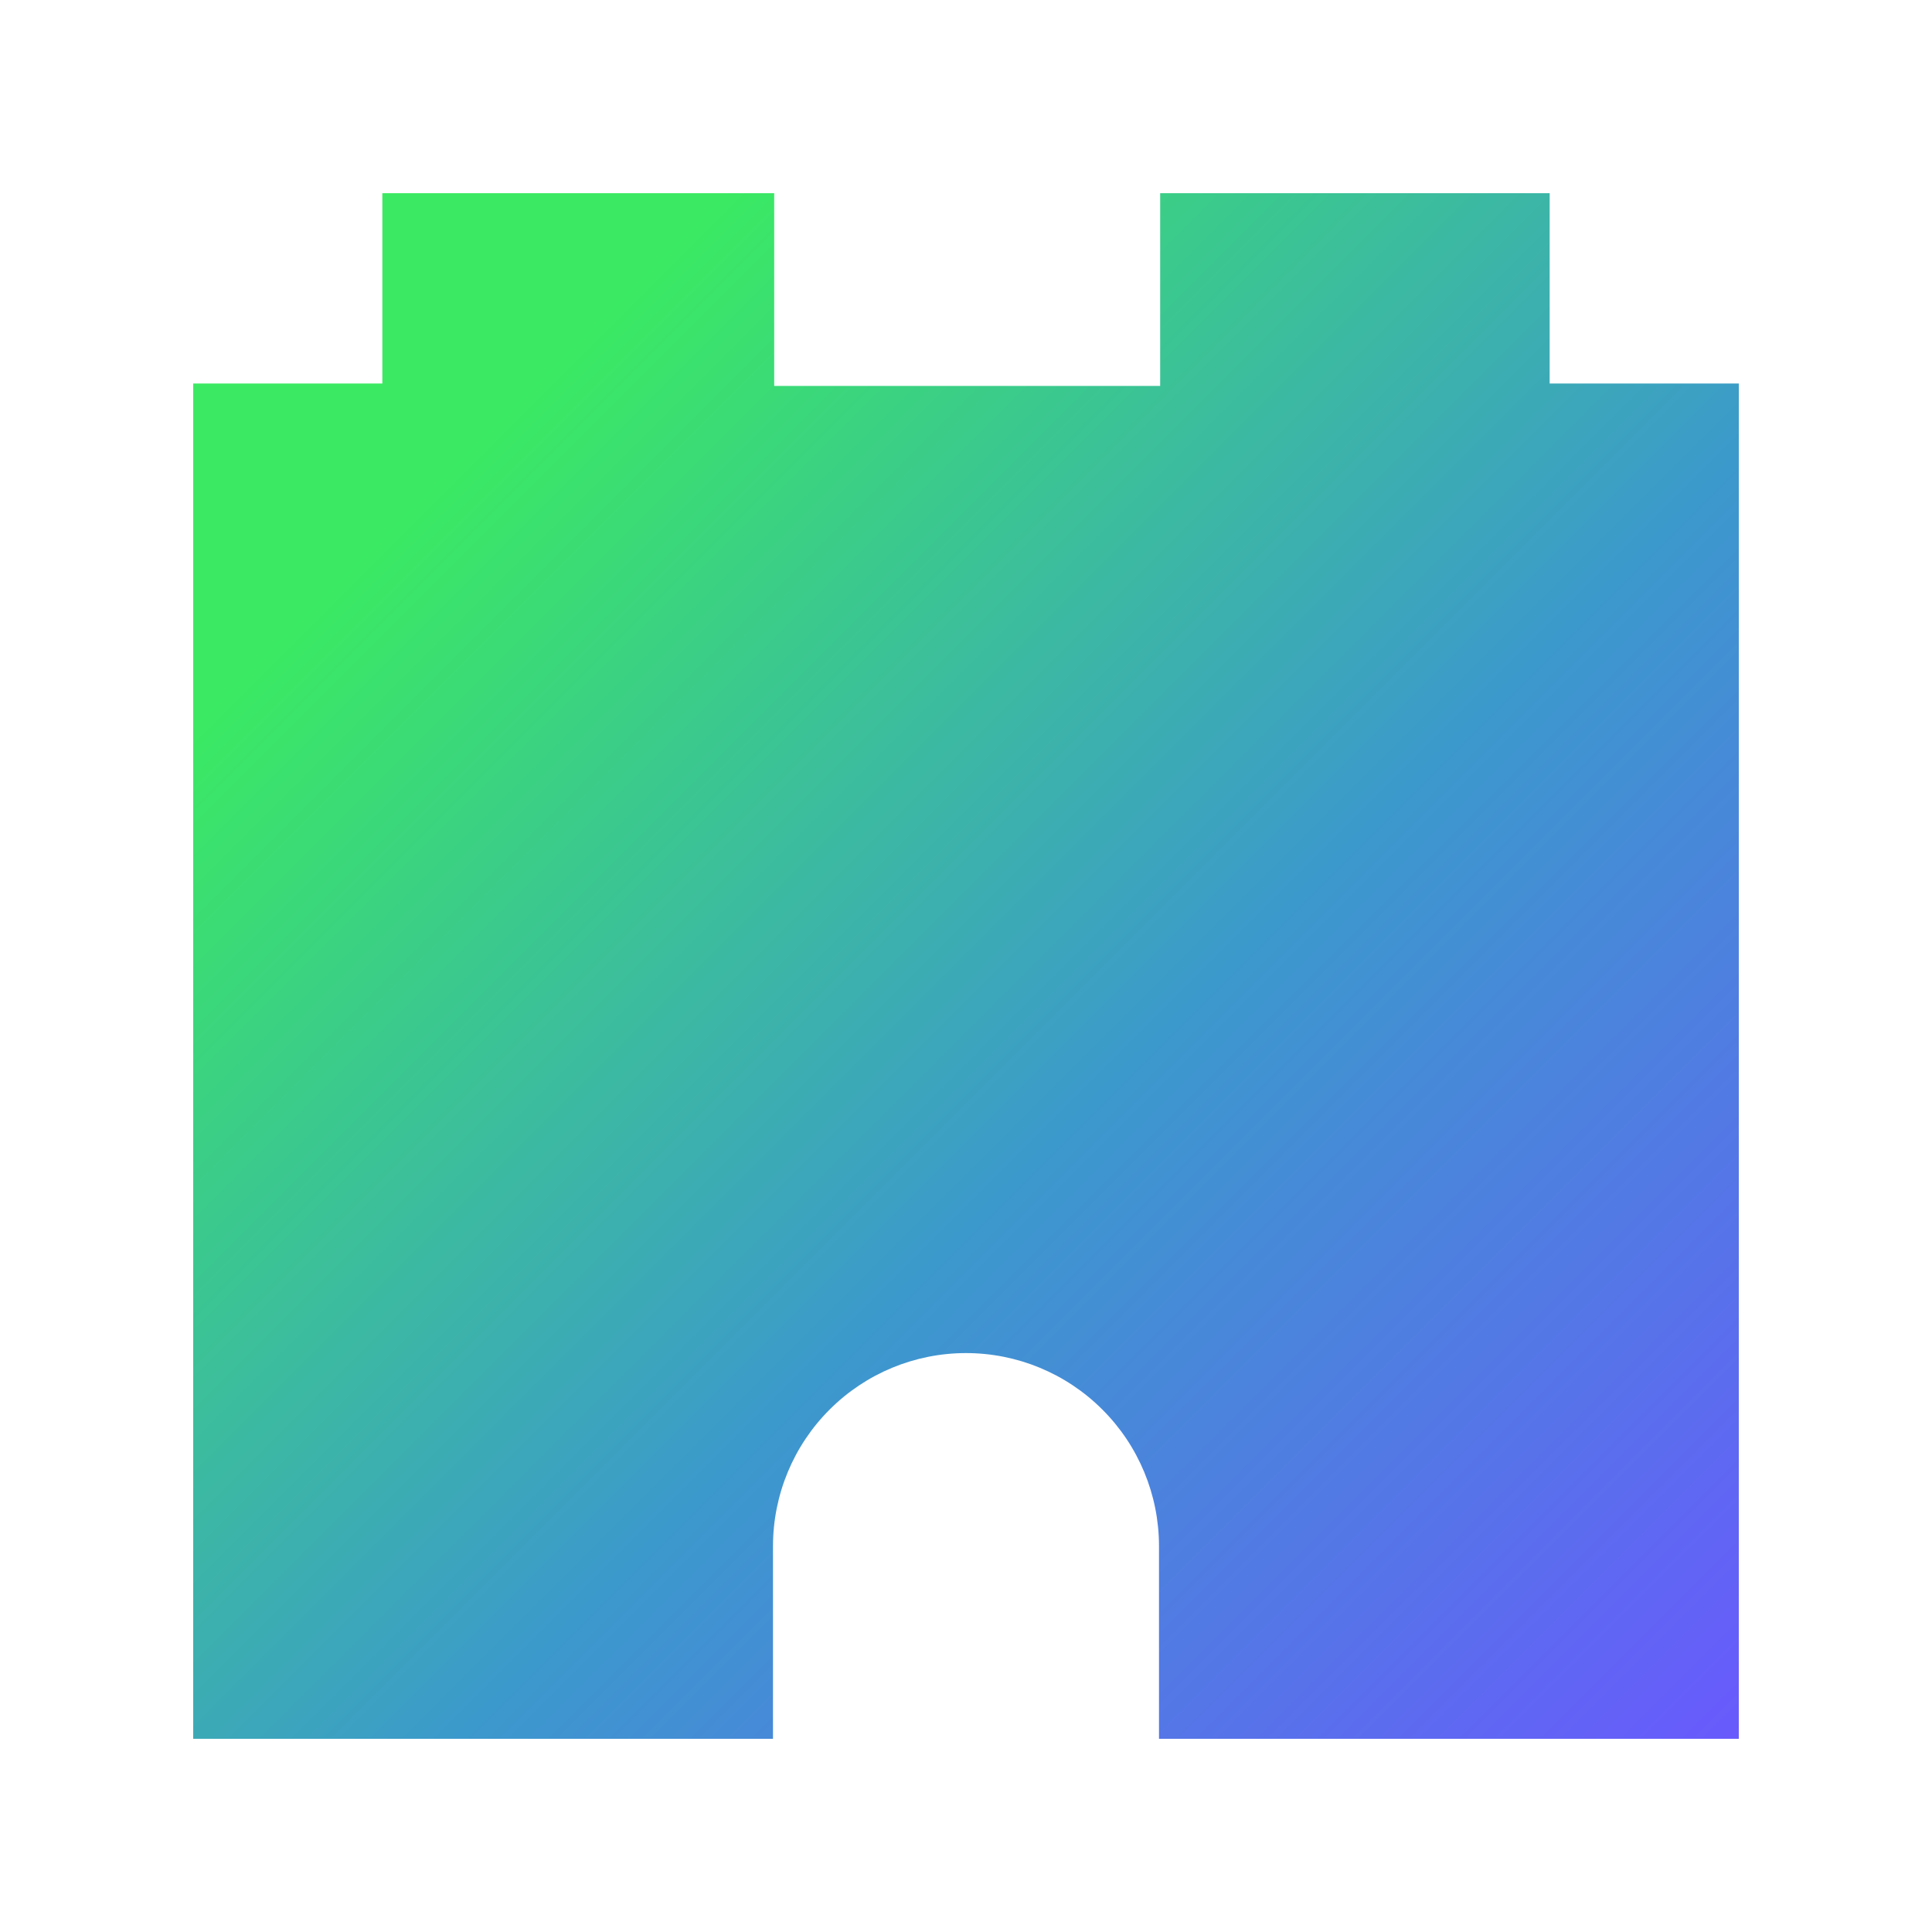
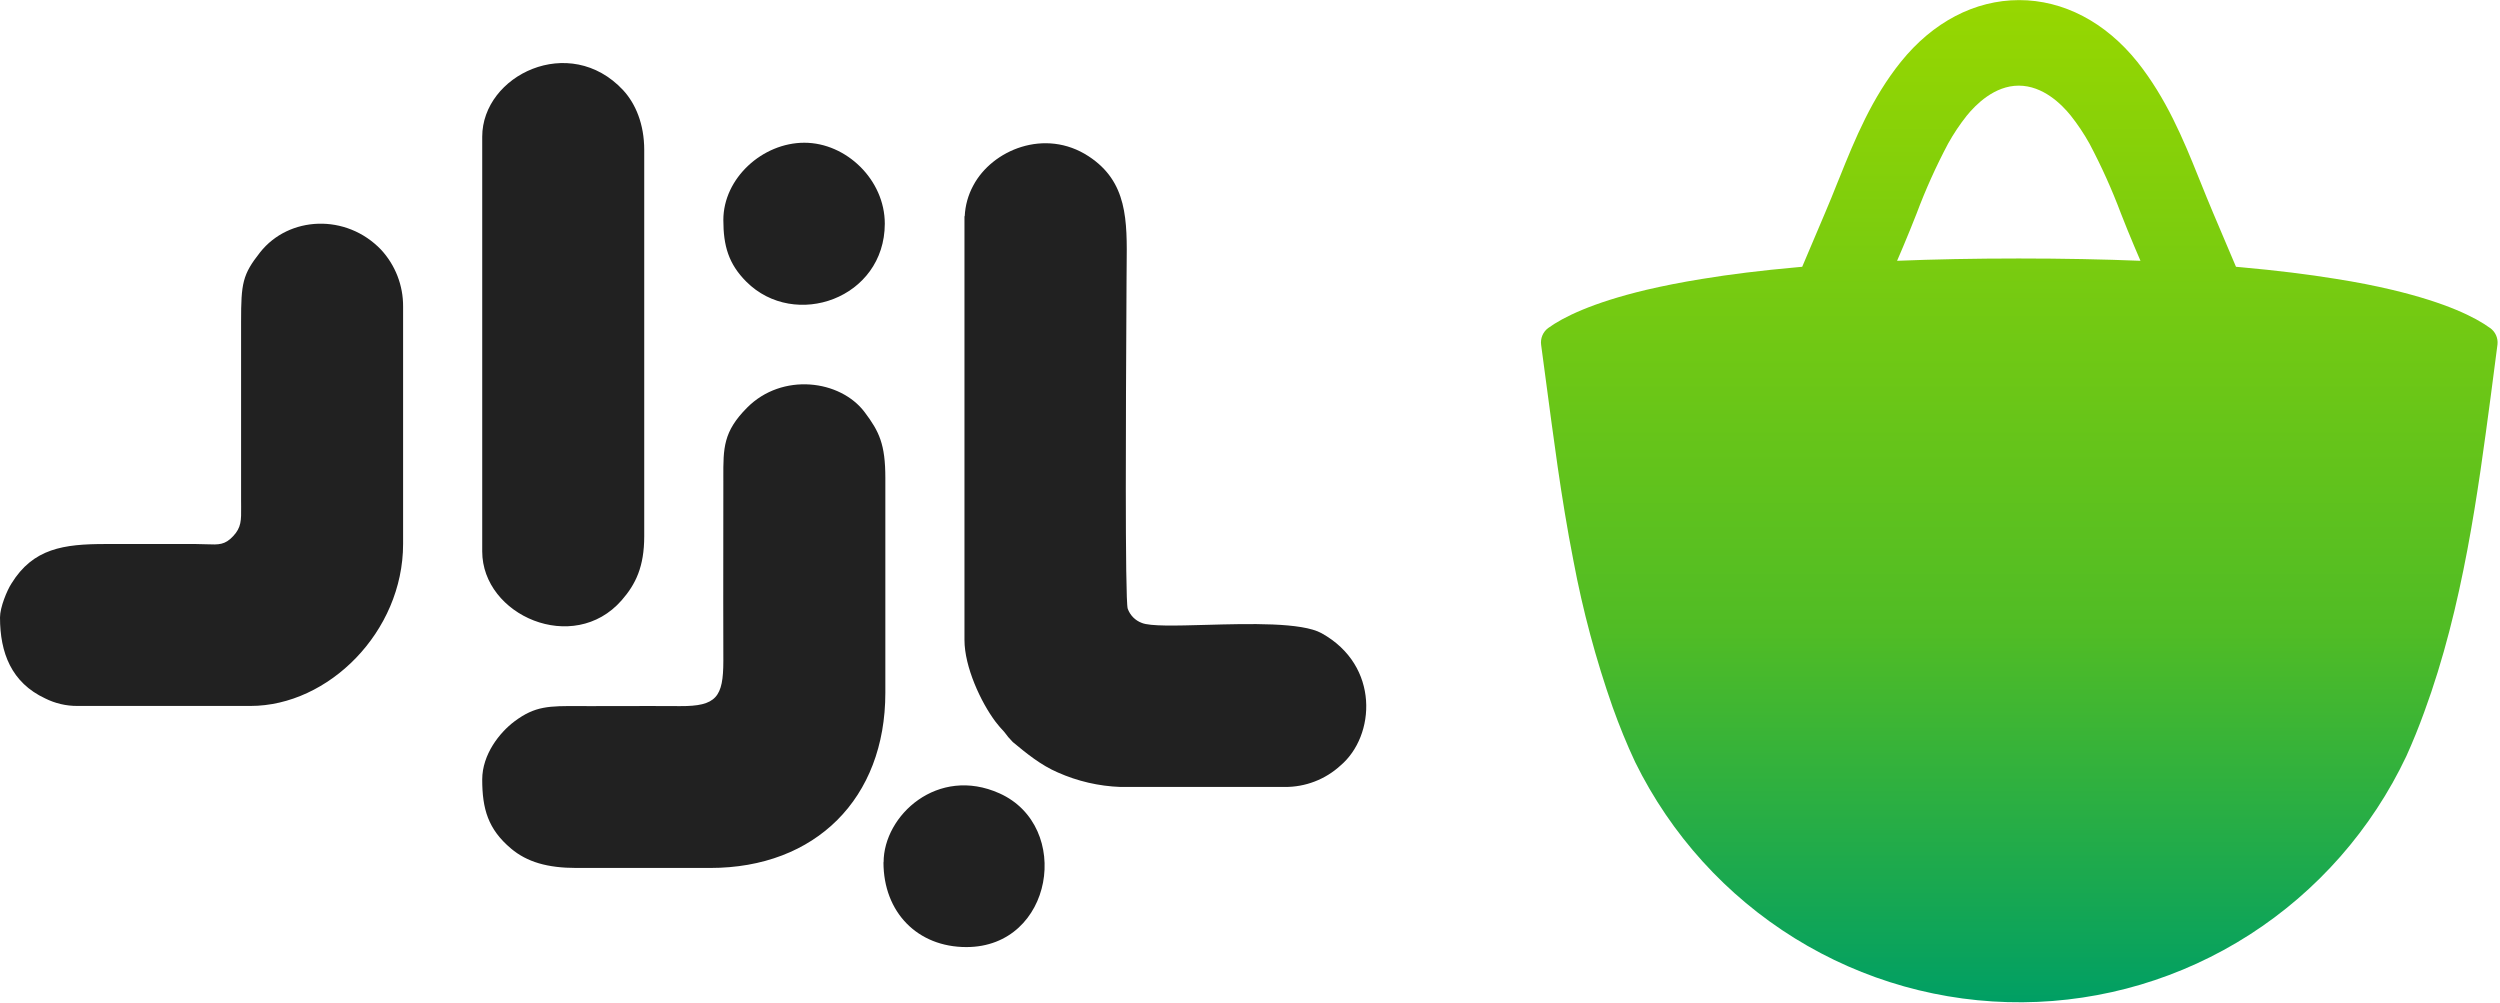
- <svg xmlns="http://www.w3.org/2000/svg" width="40" height="40" viewBox="0 0 40 40" fill="none">
-   <path d="M32.084 7.94V4H24.02V7.99H16.029V4H7.916V7.94H4V36H16.004V32.005C16.006 30.946 16.427 29.931 17.177 29.183C17.926 28.434 18.941 28.014 20 28.014C21.059 28.014 22.074 28.434 22.823 29.183C23.573 29.931 23.994 30.946 23.996 32.005V36H36V7.94H32.084Z" fill="url(#paint0_linear)" />
-   <defs>
-     <linearGradient id="paint0_linear" x1="2.942" y1="4.9" x2="37.777" y2="39.734" gradientUnits="userSpaceOnUse">
-       <stop offset="0.159" stop-color="#3BEA62" />
-       <stop offset="0.54" stop-color="#3C99CC" />
-       <stop offset="0.937" stop-color="#6B57FF" />
-     </linearGradient>
-   </defs>
+ <svg xmlns="http://www.w3.org/2000/svg" clip-rule="evenodd" fill-rule="evenodd" height="1003" image-rendering="optimizeQuality" shape-rendering="geometricPrecision" text-rendering="geometricPrecision" viewBox="-0.01 -0.01 4729.39 1897.04" width="2500">
+   <linearGradient id="a" gradientUnits="userSpaceOnUse" x1="3820" x2="3820" y2="1894.74">
+     <stop offset="0" stop-color="#97d700" />
+     <stop offset=".631" stop-color="#50bc25" />
+     <stop offset="1" stop-color="#009f64" />
+   </linearGradient>
+   <g fill-rule="nonzero">
+     <path d="M4710.48 620.2c-27.78-20.1-81.7-47.47-185.31-72.16-30.99-7.39-66.52-14.48-107.03-20.83-51.02-8.32-110.22-15.71-178.6-21.86l-9.61-.85c-13.84-33.01-28.21-66.74-43.38-102.26-8.06-19.05-15.81-38.2-23.97-58.51-.93-2.4-1.97-4.9-3-7.3-29.85-74.65-61.98-151.31-116.12-219.4C3982.93 41.53 3903.39-.01 3819.62-.01c-83.79 0-163.23 41.64-223.86 117.04-54.54 67.99-86.15 144.63-116 219.19l-3.11 7.51c-8.04 20.31-15.8 39.46-23.95 58.51-15.2 35.52-29.45 69.25-43.39 102.26l-9.51.85c-68.59 6.14-127.79 13.54-178.91 21.97-40.5 6.45-75.83 13.63-106.72 20.83-103.3 24.67-157.64 52.06-185.33 72.16-4.89 3.58-8.71 8.45-11.07 14.05a34.008 34.008 0 0 0-2.34 17.8l8.99 67.37c13.63 100.81 28.19 219.2 52.16 341.25 17.67 93.95 42.42 186.42 74.07 276.57 12.7 35.5 26.85 70.39 42.67 104.13 67.6 137.4 172.18 252.88 301.79 333.21 129.6 80.35 279.02 122.34 431.15 121.16 152.16-1.17 300.91-45.45 429.28-127.79 128.36-82.34 231.19-199.4 296.69-337.83 12.2-27.08 23.45-54.78 33.79-83.31 73.75-199.94 102.16-420.59 125.61-595.83l13.01-99.86a33.65 33.65 0 0 0-2.85-17.48 33.263 33.263 0 0 0-11.3-13.56zm-891.5-131.41c-84.08 0-160.62 1.56-230.15 4.36 3.71-8.84 7.54-17.7 11.46-26.85 8.78-20.83 17.25-41.66 25.42-62.49 16.99-45.37 36.89-89.59 59.61-132.35a389.864 389.864 0 0 1 35.32-52.89c16.94-20.83 52.38-56.76 98.33-56.76 45.98 0 81.41 35.52 98.46 56.76 13.18 16.63 25 34.33 35.32 52.89 22.66 42.78 42.57 87 59.61 132.35 8.16 20.83 16.53 41.66 25.4 62.49 3.94 9.15 7.66 18.01 11.48 26.85-69.54-2.8-146.08-4.36-230.28-4.36z" fill="url(#a)" />
+     <g fill="#212121">
+       <path d="M912.23 1042.84V258.5c0-116.52 165.35-196.6 266.46-88.26 23.79 25.74 40.03 64.48 40.03 113.2v730.89c0 57.41-16.09 90.7-42.8 121.16-91.13 104.02-263.69 28.59-263.69-92.65zM1824.53 1210.54V408.75l.49.08c.93-20.38 6.48-40.29 16.25-58.22 35.56-67.08 135.46-109.15 218.04-55.23 73.88 48.24 73.03 121.3 72.03 207.26v.05c-.11 10.13-.23 20.42-.23 30.89 0 7.9-.11 29.32-.28 59.7v.26c-.83 154.86-2.88 541.31 2.54 557.79a45.03 45.03 0 0 0 10.34 16.4 44.763 44.763 0 0 0 16.31 10.48c15.81 6.61 64.57 5.26 121.12 3.71 82.54-2.28 181.7-5 219.14 15.87 110.29 61.3 101.68 194.17 35.66 250.13a154.35 154.35 0 0 1-105.57 40.61h-310.64a320.221 320.221 0 0 1-118.64-27.45c-32.07-13.73-60.09-36.71-85.1-57.5a150.649 150.649 0 0 1-16.25-19.24 223.749 223.749 0 0 1-16.25-18.92c-28.17-37.37-58.95-104.2-58.95-154.87z" />
+       <path d="M966.72 1605.04c-43.47-36.57-54.46-75.01-54.49-130.61.05-47.62 32.99-88.91 60.99-109.93 39.32-29.37 64.94-29.25 123.11-28.98 5.99.03 12.36.06 19.08.06 19.15 0 38.25-.03 57.29-.08h.08c38.01-.1 75.89-.18 113.74.08 68.61.41 81.86-17.13 81.86-85.59-.28-75.17-.18-150.37-.1-225.59v-.08c.05-37.63.1-75.26.1-112.89l-.02-8.58c-.11-55.78-.16-86.52 44.92-131.83 66.51-66.99 176.47-52.72 222.43 8.52 27.61 36.71 39.14 60.6 39.14 124.75v406.05c0 200.01-131.96 331.42-331.41 331.42H1090.4c-54.57 0-93.31-11.14-123.69-36.71zM0 1167.93c.03 66.7 21.47 123.26 85.51 153.12a134.16 134.16 0 0 0 60.58 14.22h327.85c147.15 0 288.61-140 288.61-306.49V579.94c.32-39.95-14.61-78.53-41.75-107.85-66.18-68.95-174.52-63.51-228.68 4.95-33.38 42.31-36.06 58.38-36.06 131.4v338.57c0 4 .05 7.75.08 11.27.25 26.02.38 39.27-15.01 55.73-15.56 16.79-27.32 16.31-50.32 15.43-5.95-.24-12.63-.49-20.34-.49H199.52c-79.01 0-136.91 8.11-178 74.96-8.12 12.49-21.51 44.53-21.53 64.02zM1671.3 1631.03c0 94.61 64.39 160.4 156.82 160.4 164.85 0 201.07-228.62 62.68-290.81-116.85-52.47-219.25 41.66-219.25 130.41zM1411.91 532.76c-33.78-33.78-43.52-68.14-43.52-116.86v.08c0-79.17 74.15-146.17 153.24-146.17 79.1 0 152.18 70.01 152.18 153.15-.24 141.55-170.38 201.25-261.89 109.8z" />
+     </g>
+   </g>
</svg>
